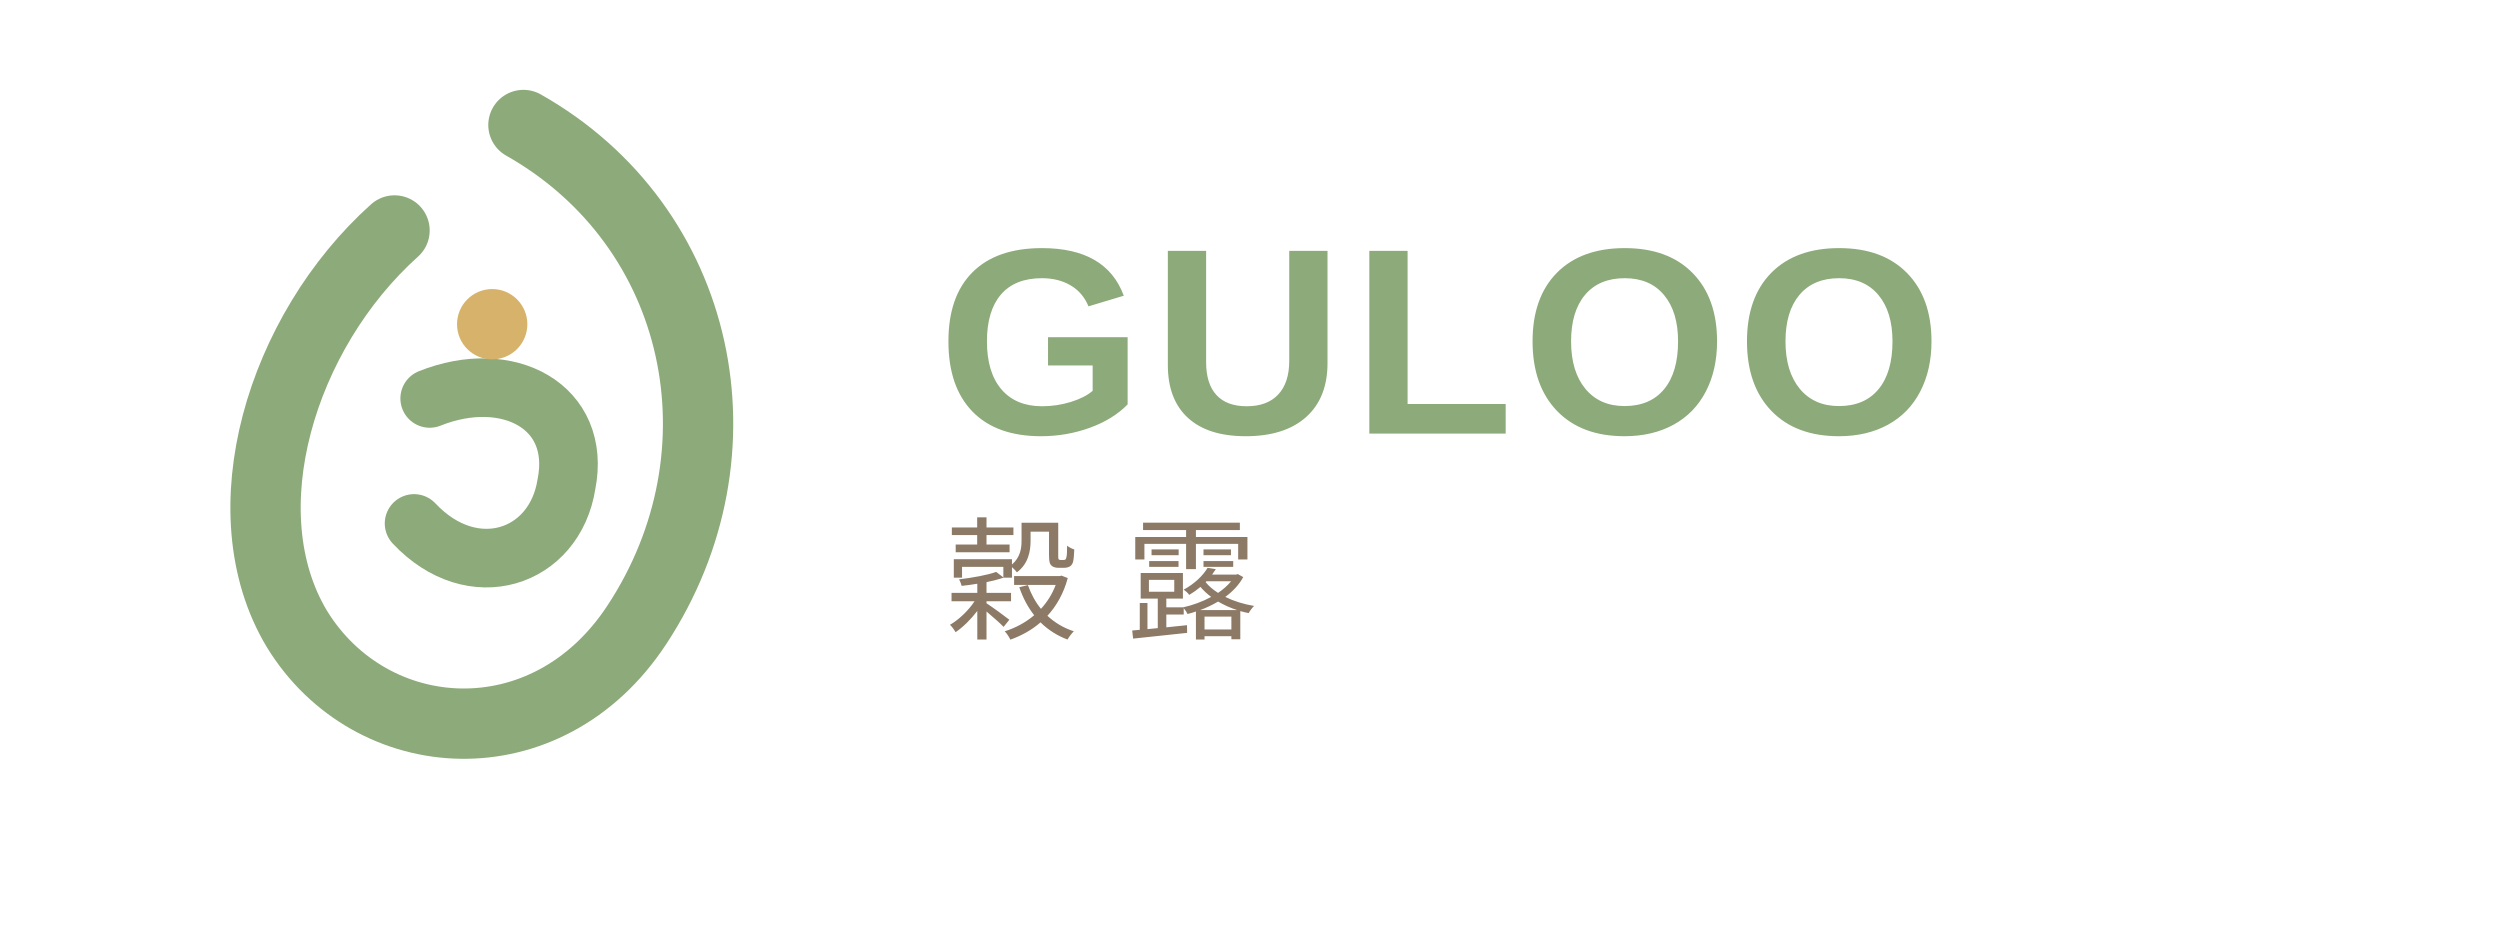
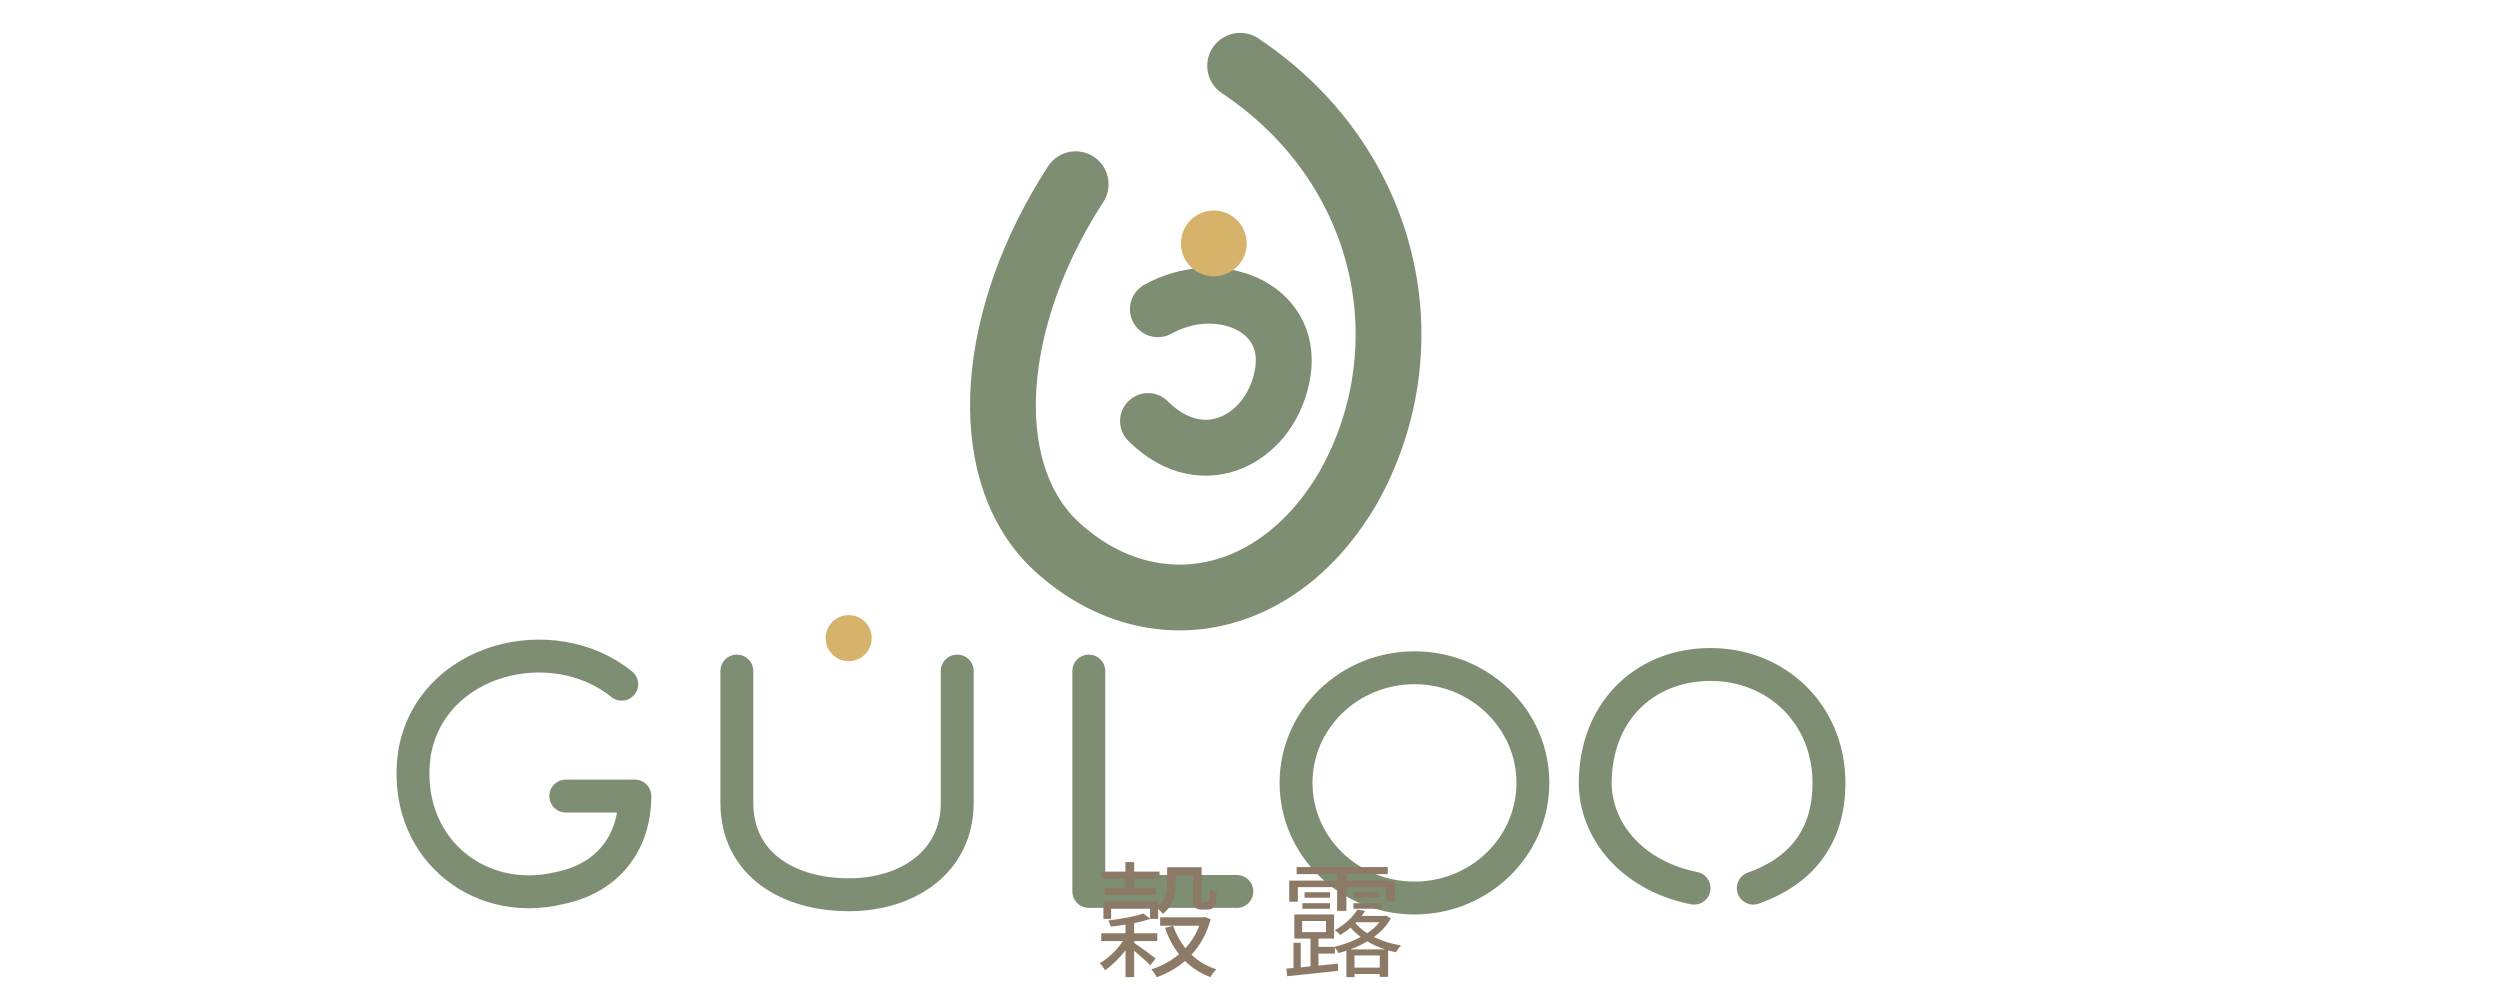
- <svg xmlns="http://www.w3.org/2000/svg" viewBox="0 0 640 240" role="img" aria-labelledby="title desc">
-   <g transform="translate(44,24)">
-     <path d="M90 8 C136 34 148 92 119 136 C96 171 51 168 32 137 C14 107 28 61 57 35" fill="none" stroke="#8DAA7A" stroke-width="18" stroke-linecap="round" stroke-linejoin="round" />
-     <path d="M66 78 C86 70 105 80 101 100 C98 119 77 126 62 110" fill="none" stroke="#8DAA7A" stroke-width="15" stroke-linecap="round" stroke-linejoin="round" />
-     <circle cx="82" cy="59" r="9" fill="#D6B26B" />
+ <svg xmlns="http://www.w3.org/2000/svg" viewBox="0 0 760 300" role="img" aria-labelledby="title desc">
+   <g transform="translate(285 8)">
+     <path d="M92 12 C137 42 149 97 125 140 C103 178 63 184 35 157 C12 134 16 88 42 48" fill="none" stroke="#7D8E73" stroke-width="20" stroke-linecap="round" stroke-linejoin="round" />
+     <path d="M67 86 C85 76 108 85 105 105 C102 125 81 137 64 120" fill="none" stroke="#7D8E73" stroke-width="17" stroke-linecap="round" stroke-linejoin="round" />
+     <circle cx="84" cy="66" r="10" fill="#D6B26B" />
  </g>
-   <g transform="translate(240,66)">
-     <text x="0" y="45" font-family="Arial, Helvetica, sans-serif" font-size="68" font-weight="600" letter-spacing="2" fill="#8DAA7A">GULOO</text>
-     <text x="2" y="95" font-family="Noto Sans TC, PingFang TC, Microsoft JhengHei, sans-serif" font-size="34" letter-spacing="12" fill="#8C7A66">穀露</text>
+   <g transform="translate(112 190)" fill="none" stroke="#7D8E73" stroke-width="10" stroke-linecap="round" stroke-linejoin="round">
+     <path d="M77 18 C56 1 19 10 14 39 C10 67 33 86 58 80 C73 77 81 66 81 52 L60 52" />
+     <path d="M112 14 L112 54 C112 73 128 82 146 82 C164 82 179 72 179 54 L179 14" />
+     <path d="M219 14 L219 81 L264 81" />
+     <ellipse cx="318" cy="48" rx="36" ry="35" />
+     <path d="M403 80 C383 76 372 61 373 46 C374 25 389 12 408 12 C428 12 444 27 444 48 C444 65 435 75 421 80" />
  </g>
+   <circle cx="258" cy="194" r="7" fill="#D6B26B" />
+   <text x="380" y="294" text-anchor="middle" font-family="Noto Sans TC, PingFang TC, Microsoft JhengHei, sans-serif" font-size="38" letter-spacing="18" fill="#8C7A66">穀露</text>
</svg>
